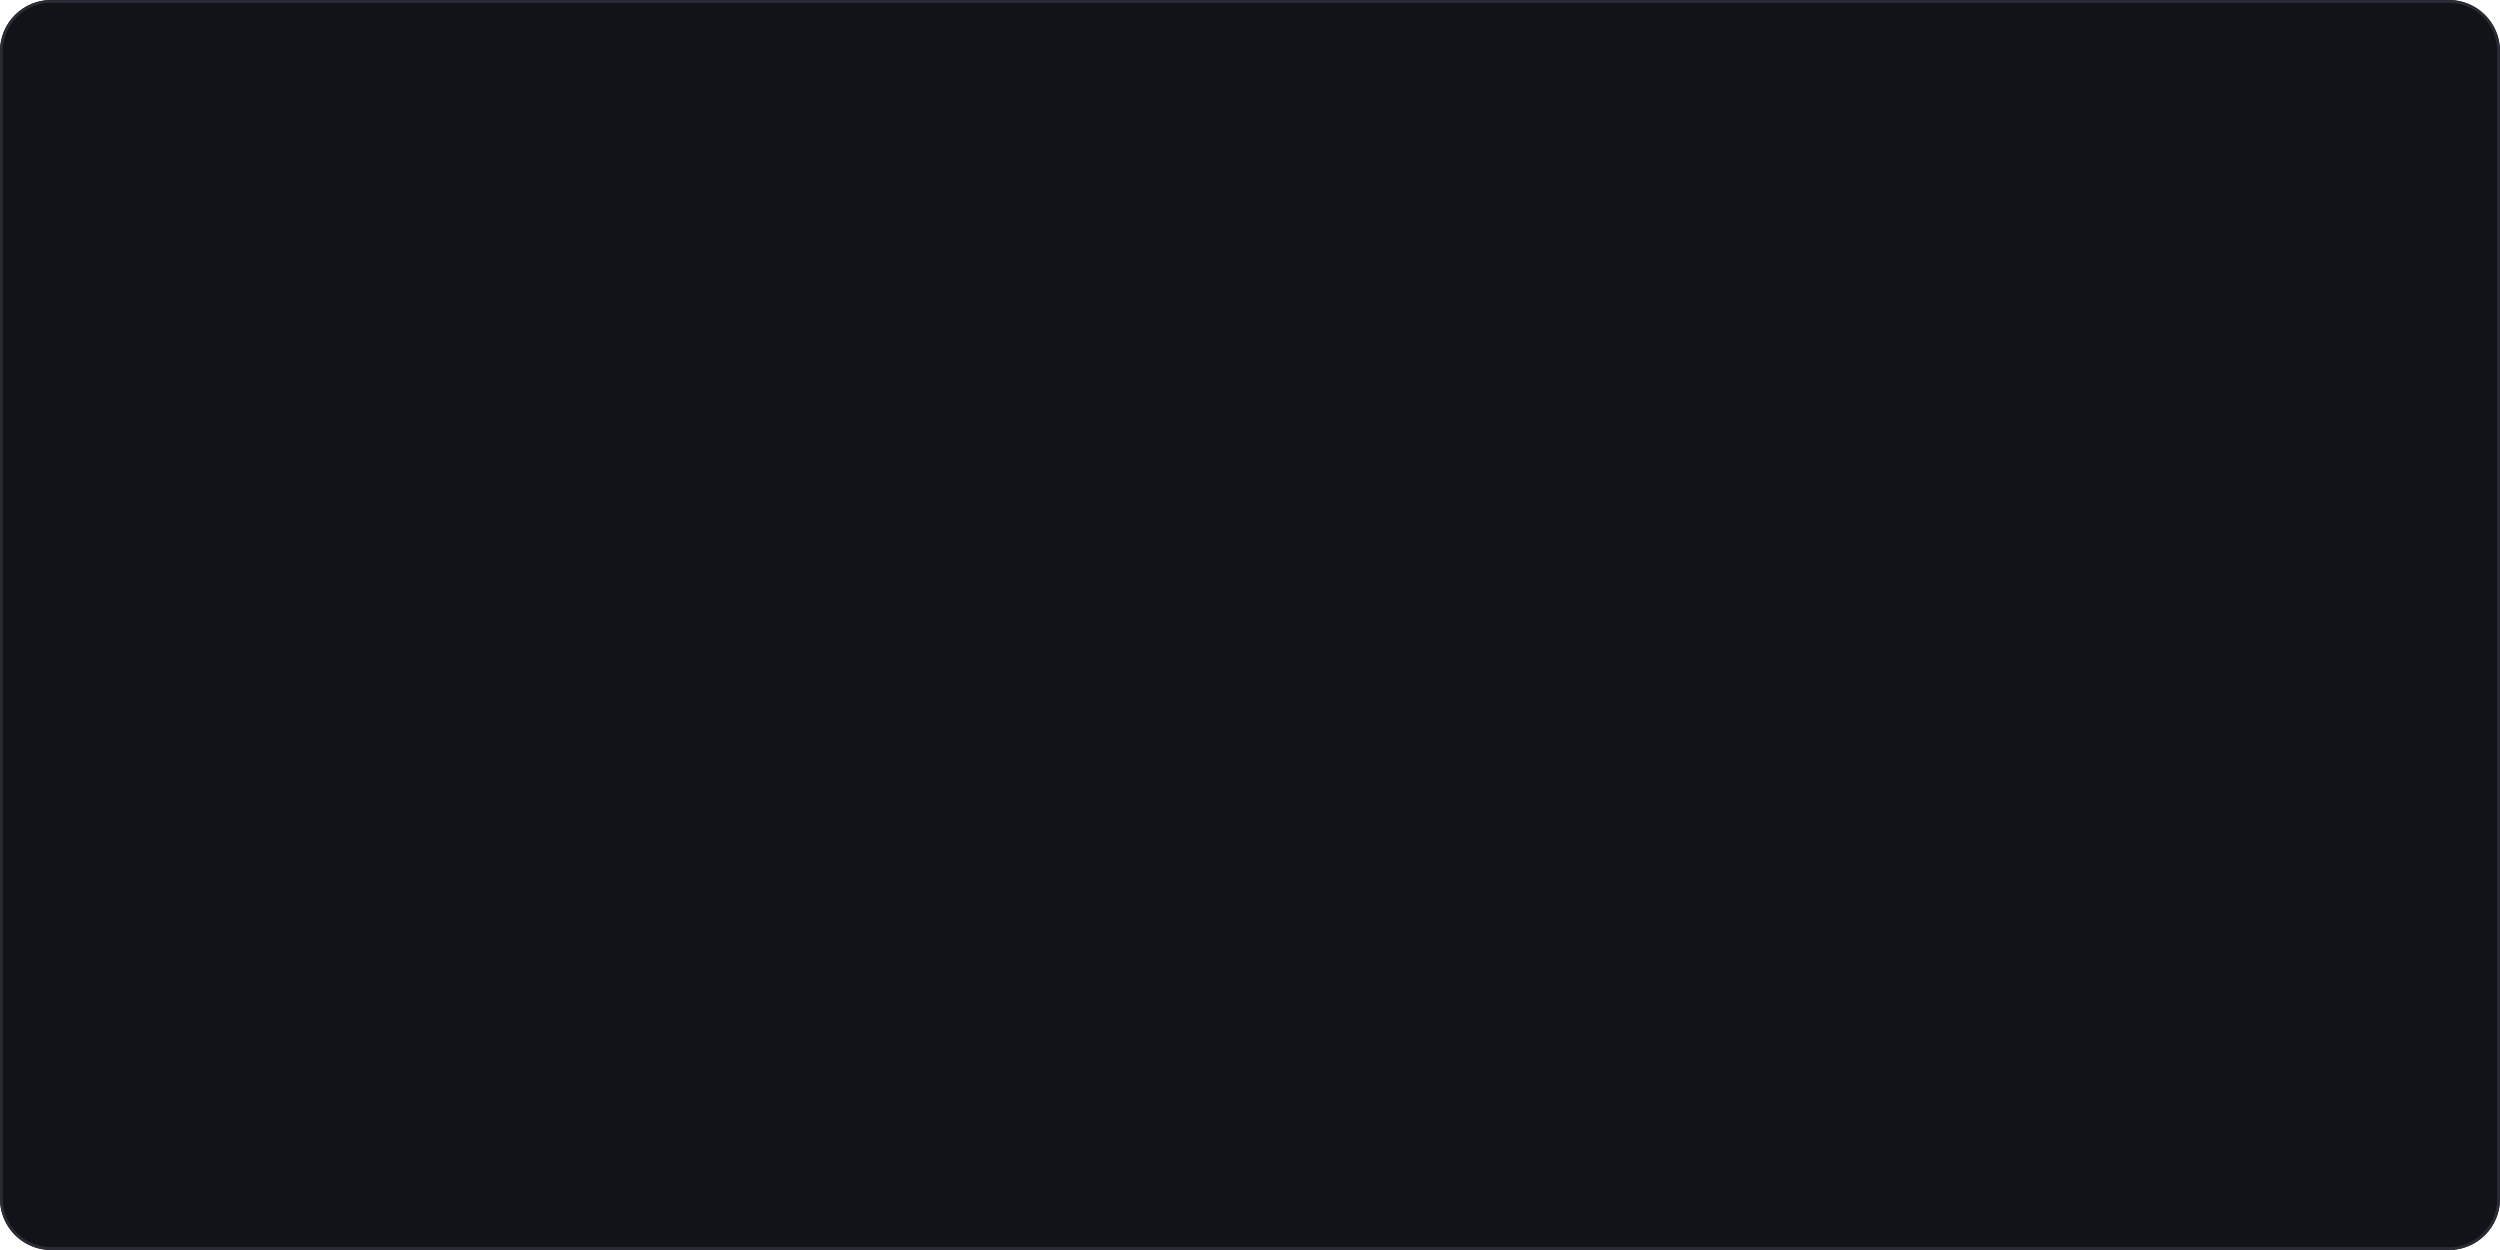
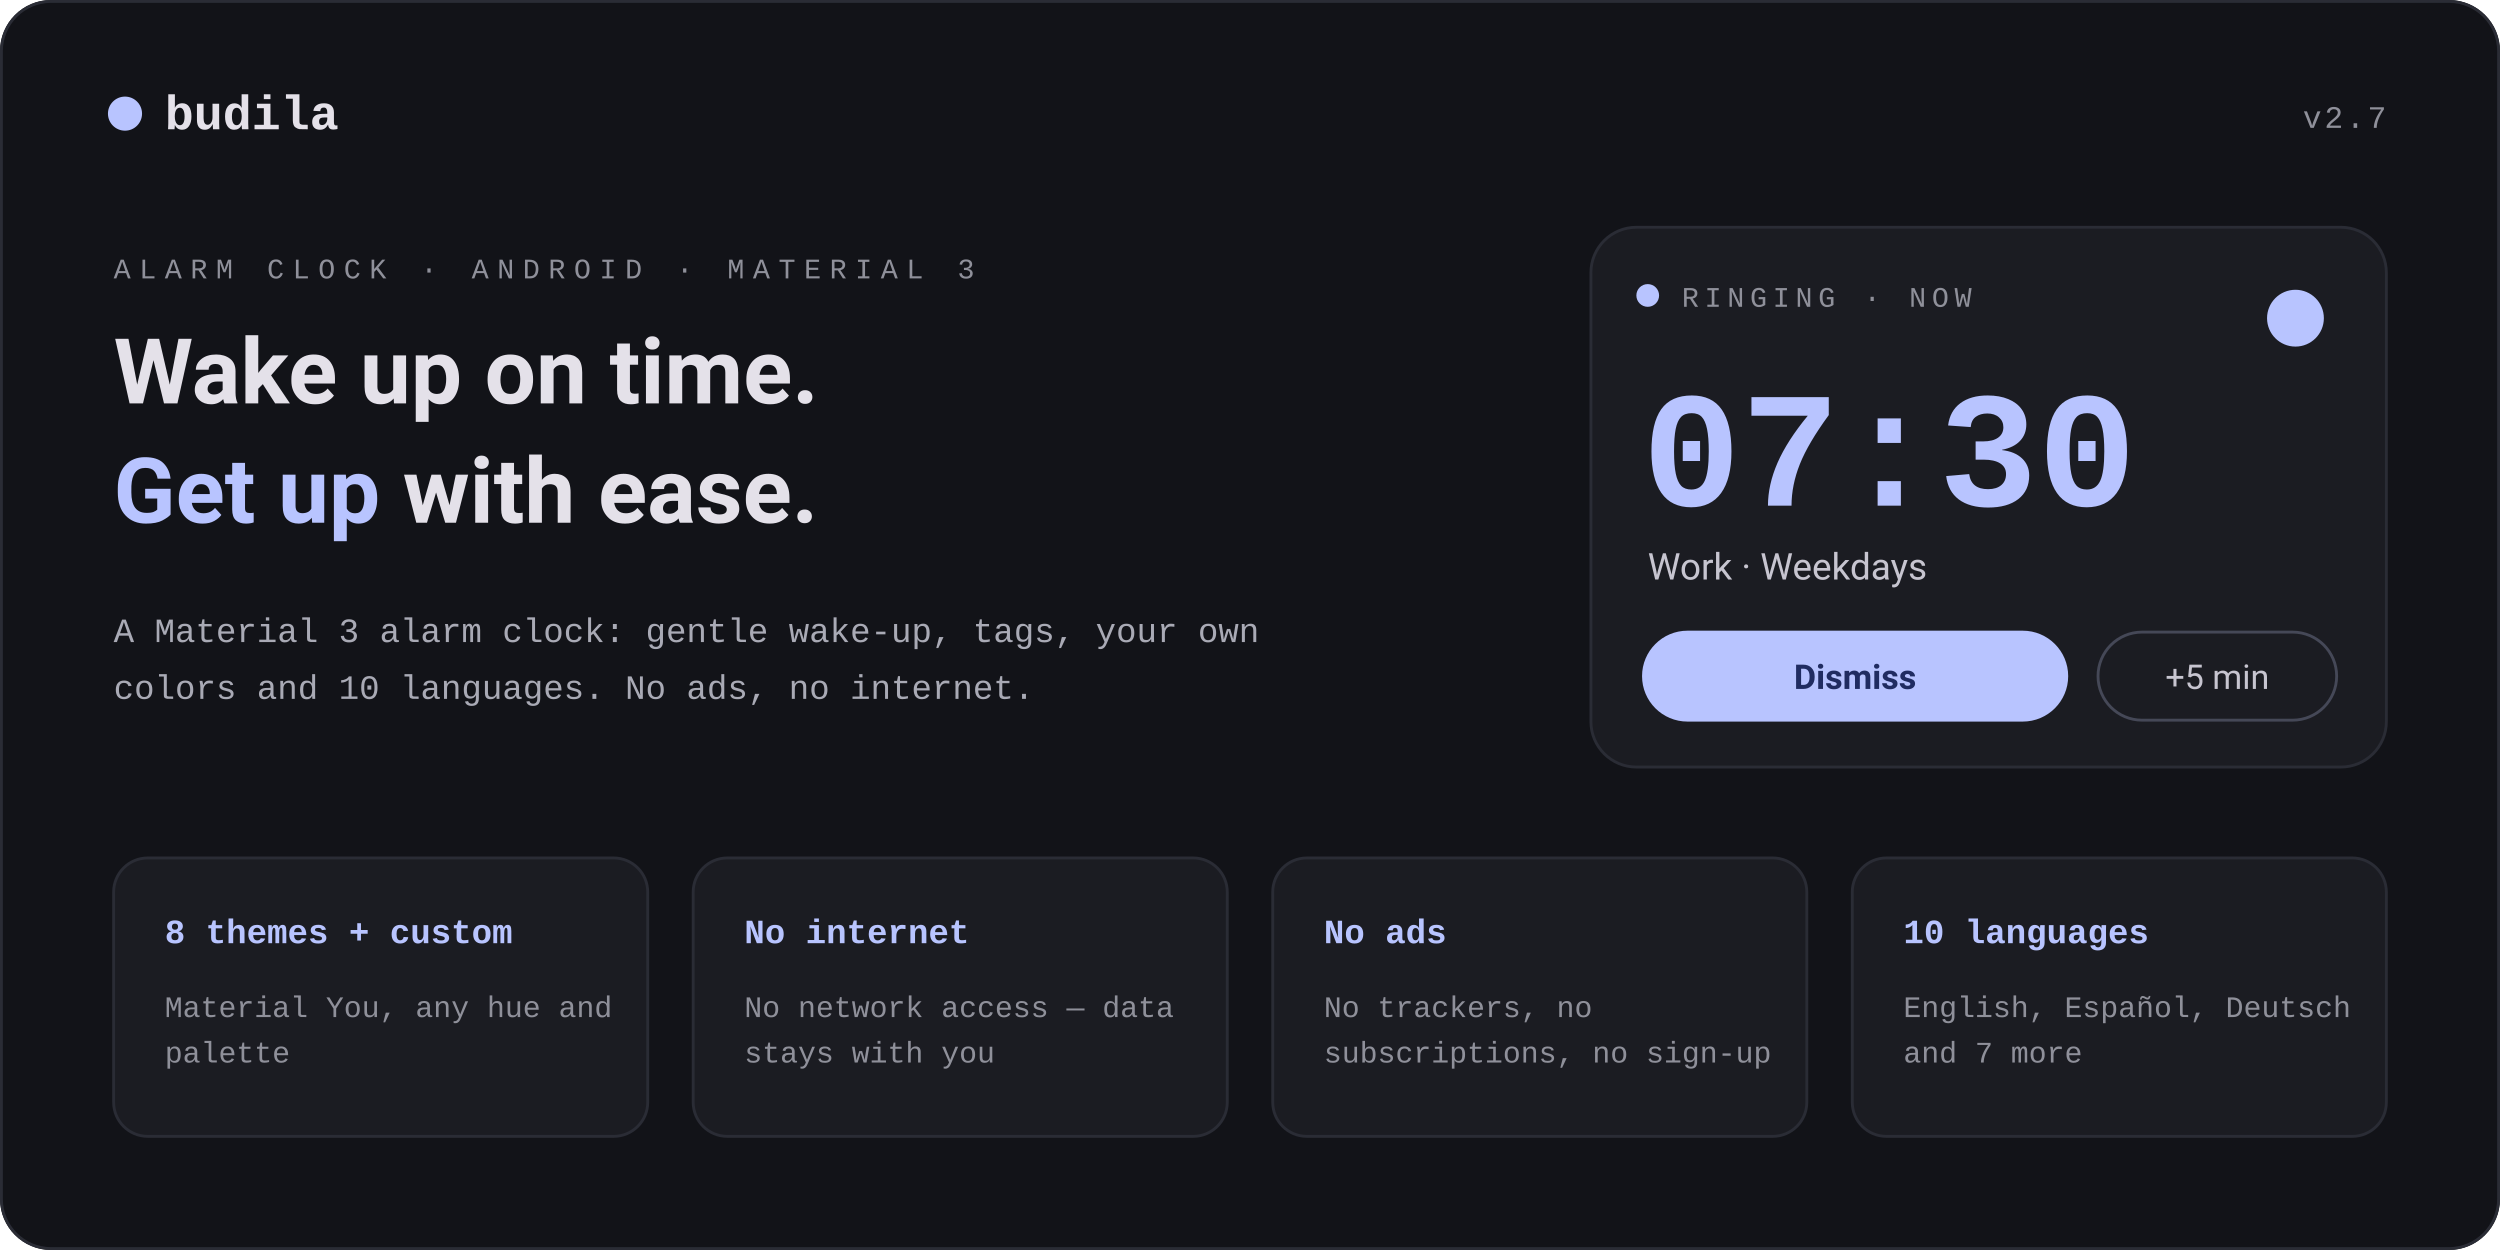
<svg xmlns="http://www.w3.org/2000/svg" width="880" height="440" viewBox="0 0 880 440" role="img" aria-label="Budila — Wake up on time. Get up with ease. A Material 3 alarm clock for Android.">
  <style>
.m{font-family:"JetBrains Mono",SFMono-Regular,Consolas,"Liberation Mono",Menlo,monospace}
.s{font-family:"Google Sans",Roboto,"Segoe UI",Helvetica,Arial,sans-serif}
- .f{opacity:0;animation:in .7s ease-out forwards}
+ .f{animation:in .7s ease-out both}
.d1{animation-delay:.1s}.d2{animation-delay:.25s}.d3{animation-delay:.4s}.d4{animation-delay:.55s}.d5{animation-delay:.7s}.d6{animation-delay:.85s}.d7{animation-delay:1s}
@keyframes in{from{opacity:0;transform:translateY(6px)}to{opacity:1;transform:none}}
.ring{transform-origin:808px 112px;animation:pulse 1.6s ease-out infinite}
@keyframes pulse{0%{opacity:.7;transform:scale(1)}100%{opacity:0;transform:scale(2.6)}}
.blink{animation:blink 1s steps(1) infinite}
@keyframes blink{50%{opacity:.25}}
</style>
  <rect width="880" height="440" rx="18" fill="#121318" />
  <rect x=".5" y=".5" width="879" height="439" rx="17.5" fill="none" stroke="#2A2C35" />
  <g class="f d1">
    <circle cx="44" cy="40" r="6" fill="#B8C4FF" />
    <text x="58" y="45.5" class="m" font-size="17" font-weight="700" fill="#E4E1E9">budila</text>
    <text x="840" y="45" class="m" font-size="11" fill="#8F909A" text-anchor="end" letter-spacing="1">v2.7</text>
  </g>
  <text x="40" y="98" class="m f d2" font-size="10" fill="#8F909A" letter-spacing="3">ALARM CLOCK · ANDROID · MATERIAL 3</text>
  <g class="f d3">
    <text x="40" y="142" class="s" font-size="32" font-weight="700" fill="#E4E1E9">Wake up on time.</text>
    <text x="40" y="184" class="s" font-size="32" font-weight="700" fill="#E4E1E9">
      <tspan fill="#B8C4FF">Get up</tspan> with ease.</text>
  </g>
  <g class="f d4 m" font-size="12" fill="#A9AAB5">
    <text x="40" y="226">A Material 3 alarm clock: gentle wake-up, tags, your own</text>
    <text x="40" y="246">colors and 10 languages. No ads, no internet.</text>
  </g>
  <g class="f d5">
    <rect x="560" y="80" width="280" height="190" rx="16" fill="#1B1C22" stroke="#2A2C35" />
    <circle cx="580" cy="104" r="4" fill="#B8C4FF" class="blink" />
    <text x="592" y="108" class="m" font-size="10" fill="#8F909A" letter-spacing="2">RINGING · NOW</text>
    <circle cx="808" cy="112" r="9" fill="none" stroke="#B8C4FF" stroke-width="2" class="ring" />
    <circle cx="808" cy="112" r="9" fill="#B8C4FF" />
    <text x="578" y="178" class="m" font-size="58" font-weight="700" fill="#B8C4FF">07:30</text>
    <text x="580" y="204" class="s" font-size="13" fill="#C7C5D0">Work · Weekdays</text>
    <rect x="578" y="222" width="150" height="32" rx="16" fill="#B8C4FF" />
    <text x="653" y="242.5" class="s" font-size="12" font-weight="700" fill="#202C61" text-anchor="middle">Dismiss</text>
    <rect x="738.5" y="222.5" width="84" height="31" rx="15.5" fill="none" stroke="#454857" />
    <text x="780.5" y="242.5" class="s" font-size="12" fill="#C7C5D0" text-anchor="middle">+5 min</text>
  </g>
  <g class="f d6">
    <rect x="40" y="302" width="188" height="98" rx="12" fill="#1B1C22" stroke="#2A2C35" />
    <text x="58" y="332" class="m" font-size="12" font-weight="700" fill="#B8C4FF">8 themes + custom</text>
    <text x="58" y="358" class="m" font-size="10.5" fill="#8F909A">Material You, any hue and</text>
    <text x="58" y="374" class="m" font-size="10.5" fill="#8F909A">palette</text>
    <rect x="244" y="302" width="188" height="98" rx="12" fill="#1B1C22" stroke="#2A2C35" />
    <text x="262" y="332" class="m" font-size="12" font-weight="700" fill="#B8C4FF">No internet</text>
    <text x="262" y="358" class="m" font-size="10.5" fill="#8F909A">No network access — data</text>
    <text x="262" y="374" class="m" font-size="10.5" fill="#8F909A">stays with you</text>
  </g>
  <g class="f d7">
    <rect x="448" y="302" width="188" height="98" rx="12" fill="#1B1C22" stroke="#2A2C35" />
    <text x="466" y="332" class="m" font-size="12" font-weight="700" fill="#B8C4FF">No ads</text>
    <text x="466" y="358" class="m" font-size="10.5" fill="#8F909A">No trackers, no</text>
    <text x="466" y="374" class="m" font-size="10.5" fill="#8F909A">subscriptions, no sign-up</text>
    <rect x="652" y="302" width="188" height="98" rx="12" fill="#1B1C22" stroke="#2A2C35" />
    <text x="670" y="332" class="m" font-size="12" font-weight="700" fill="#B8C4FF">10 languages</text>
    <text x="670" y="358" class="m" font-size="10.5" fill="#8F909A">English, Español, Deutsch</text>
    <text x="670" y="374" class="m" font-size="10.5" fill="#8F909A">and 7 more</text>
  </g>
</svg>
